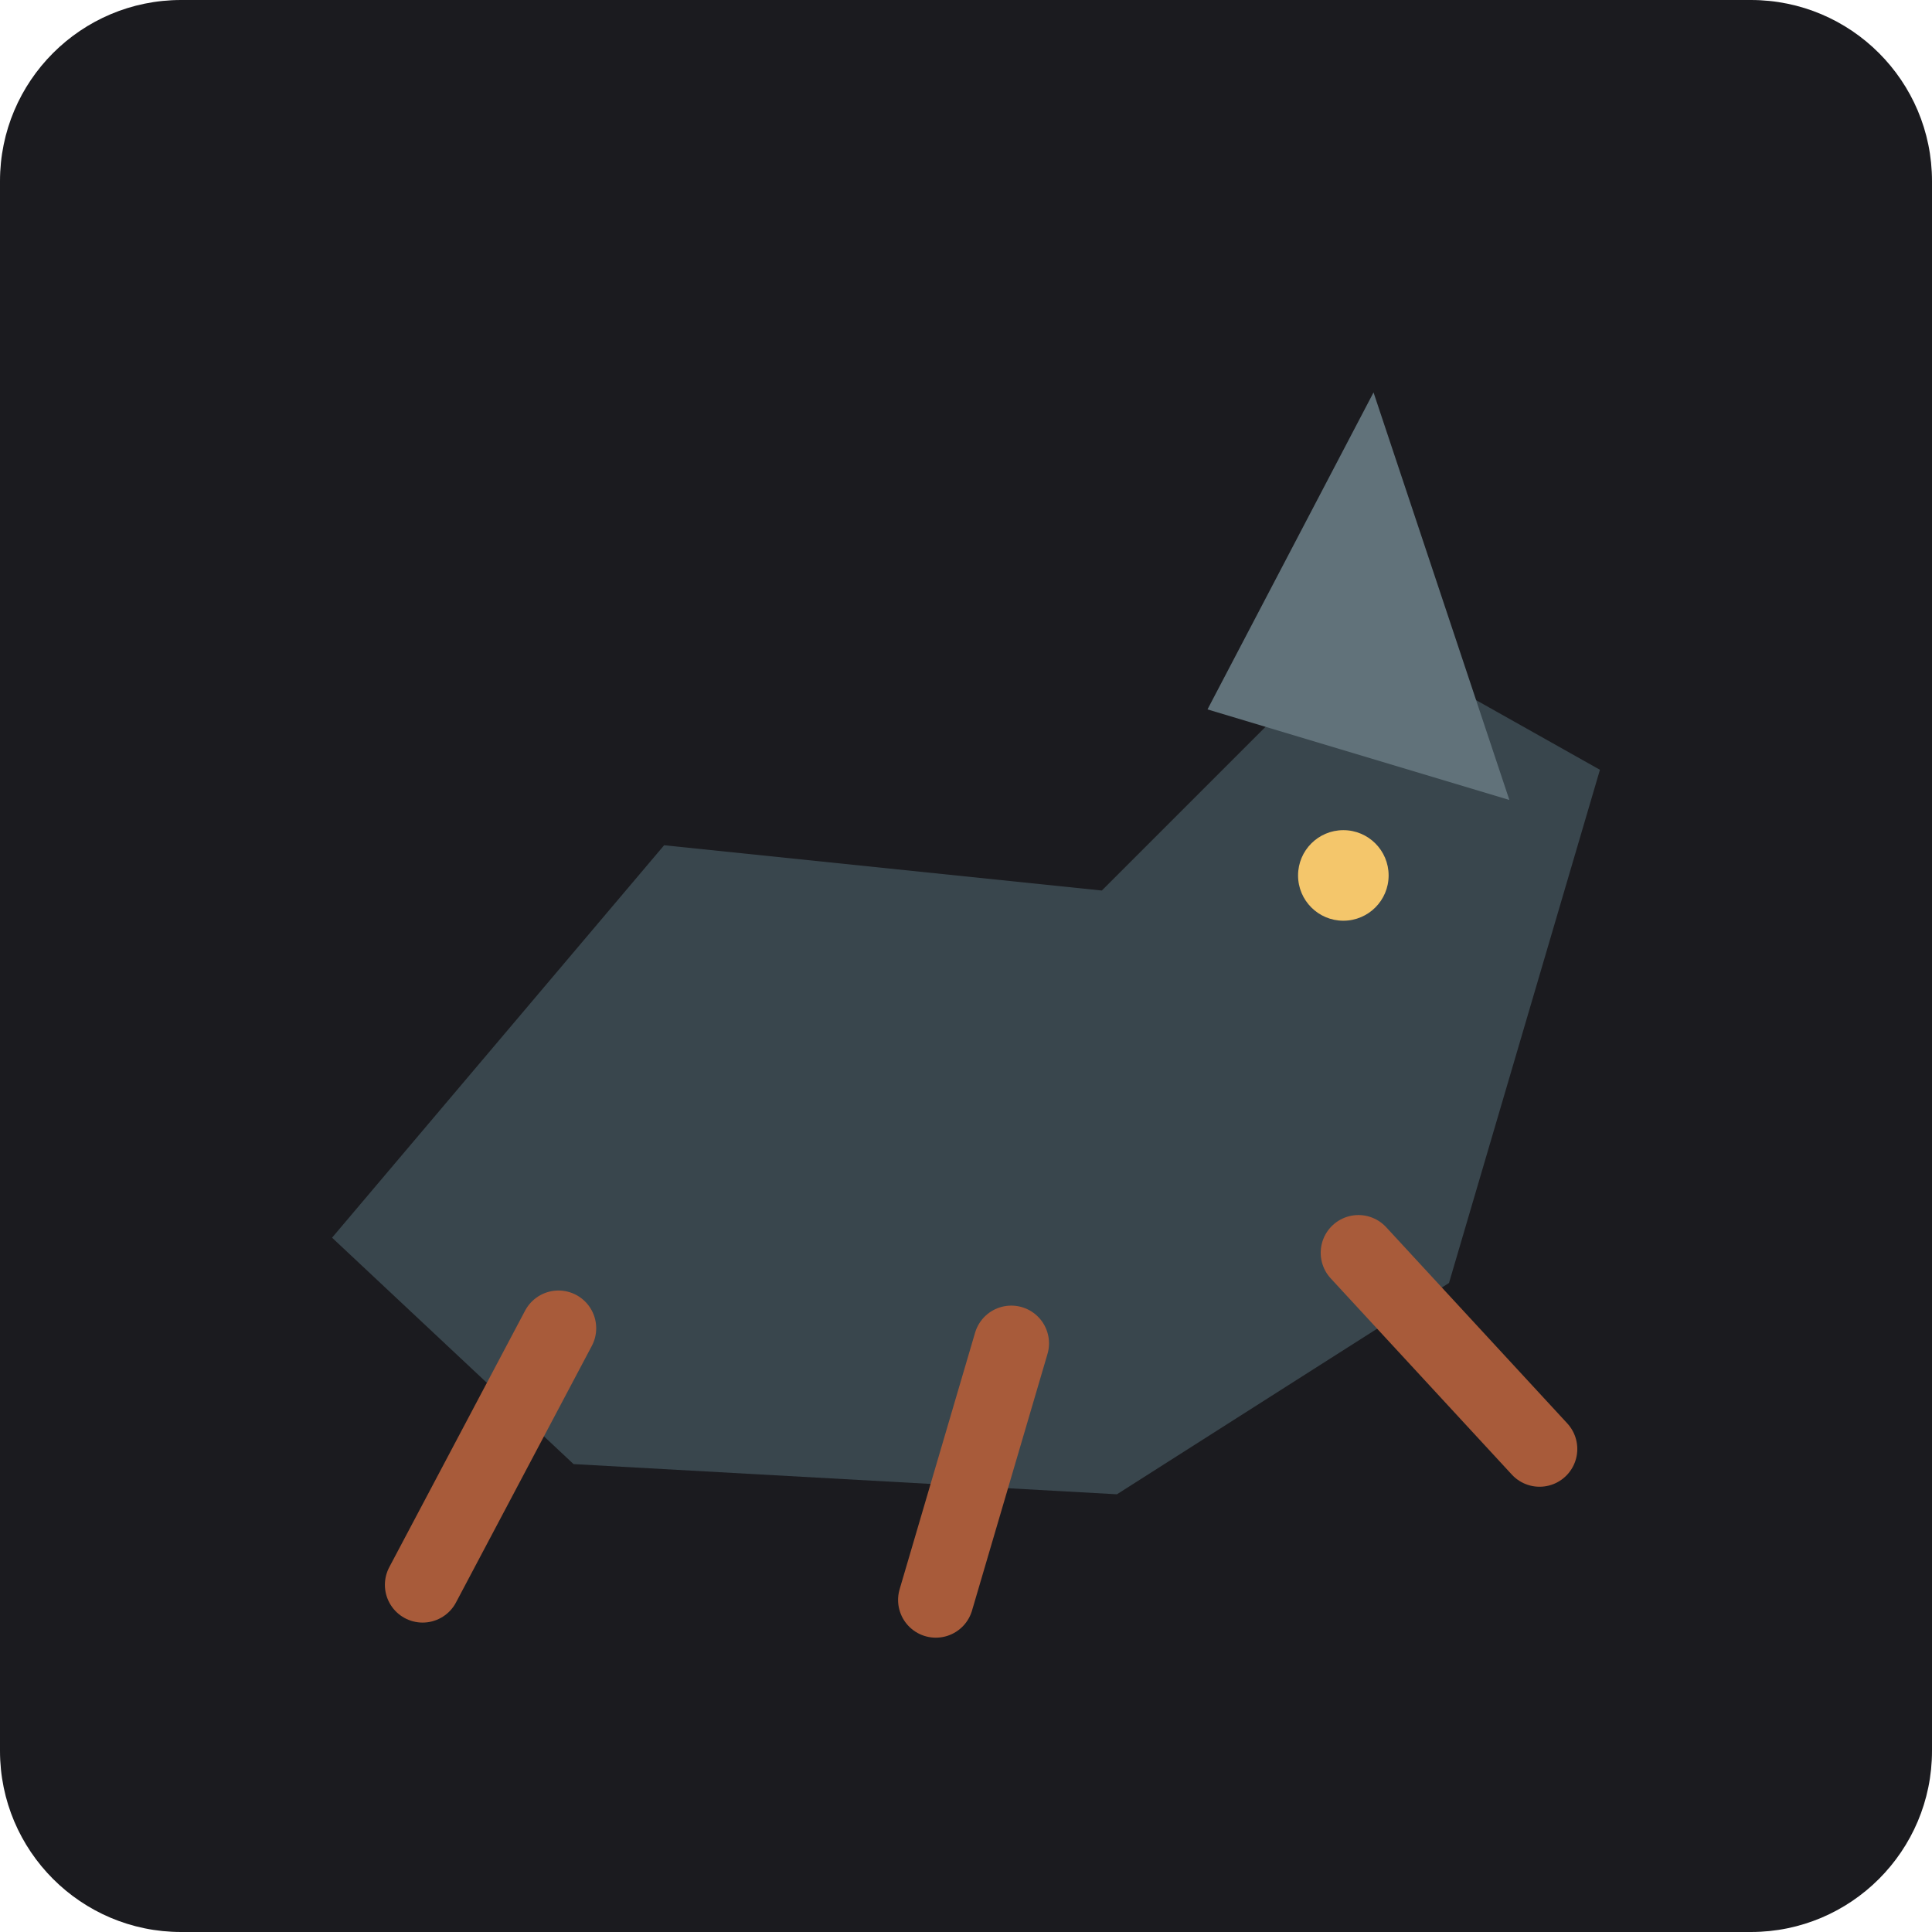
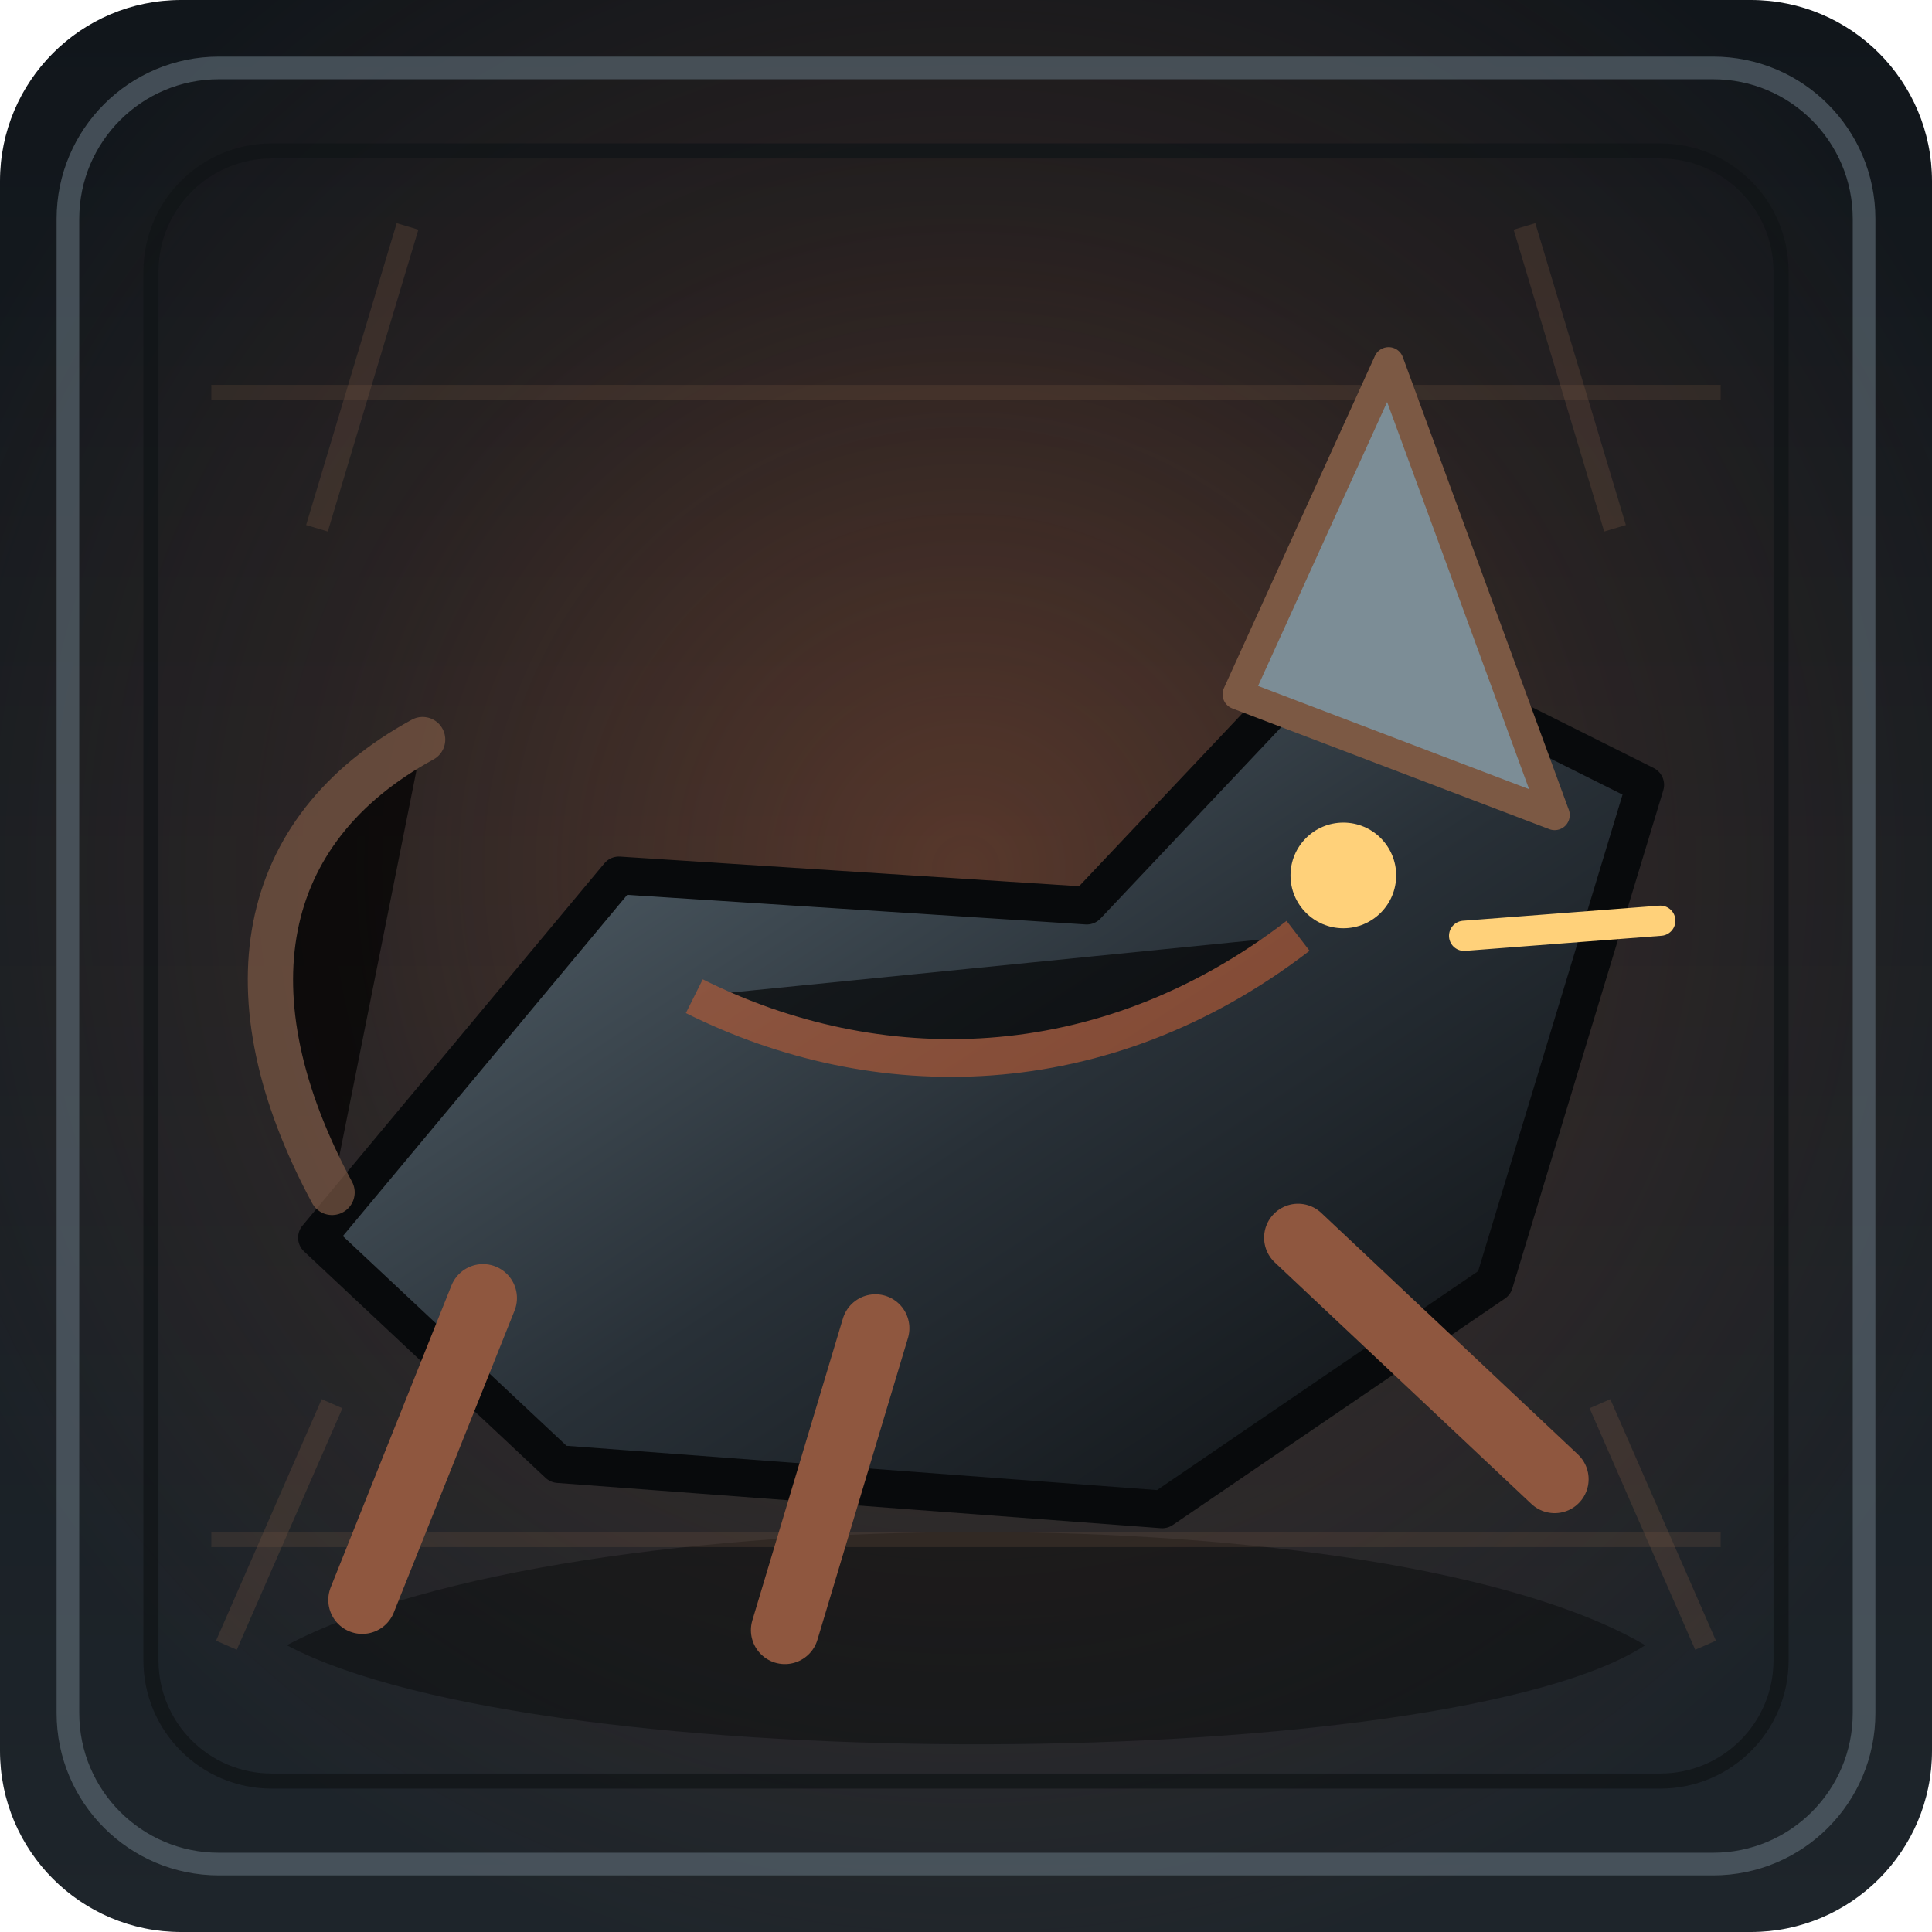
<svg xmlns="http://www.w3.org/2000/svg" width="256" height="256" viewBox="0 0 256 256">
-   <rect width="256" height="256" rx="24" fill="#1b1b1f" />
-   <path d="M44 164l44-52 58 6 34-34 32 18-20 68-44 28-72-4z" fill="#39464d" />
-   <path d="M160 94l22-42 18 54z" fill="#61727a" />
-   <path d="M74 176l-18 34M134 178l-10 34M180 166l24 26" stroke="#a85b3a" stroke-width="10" stroke-linecap="round" />
-   <circle cx="178" cy="116" r="6" fill="#f4c66b" />
+   <defs>
+     <linearGradient id="bg" x1="0" y1="0" x2="0" y2="1">
+       <stop offset="0" stop-color="#11161b" />
+       <stop offset="1" stop-color="#1e252b" />
+     </linearGradient>
+     <radialGradient id="aura" cx="50%" cy="45%" r="58%">
+       <stop offset="0" stop-color="#d36b3d" stop-opacity="0.34" />
+       <stop offset="0.58" stop-color="#d36b3d" stop-opacity="0.10" />
+       <stop offset="1" stop-color="#d36b3d" stop-opacity="0" />
+     </radialGradient>
+     <linearGradient id="metal" x1="0" y1="0" x2="1" y2="1">
+       <stop offset="0" stop-color="#60707a" />
+       <stop offset="0.54" stop-color="#283037" />
+       <stop offset="1" stop-color="#0b0d0f" />
+     </linearGradient>
+     <linearGradient id="accent" x1="0" y1="0" x2="1" y2="1">
+       <stop offset="0" stop-color="#ffd17a" />
+       <stop offset="1" stop-color="#b85c37" />
+     </linearGradient>
+   </defs>
+   <rect width="256" height="256" rx="24" fill="url(#bg)" />
+   <rect width="256" height="256" rx="24" fill="url(#aura)" />
+   <path d="M38 218 C76 198 184 198 218 218 C192 235 72 236 38 218 Z" fill="#050607" opacity="0.42" />
+   <path d="M28 52 H228 M28 204 H228" stroke="#7c5944" stroke-width="2" opacity="0.22" />
+   <path d="M54 30 L42 70 M202 30 L214 70 M44 186 L30 218 M212 186 L226 218" stroke="#7c5944" stroke-width="3" opacity="0.28" />
+   <g stroke-linejoin="round">
+     <path d="M42 164 L82 116 L144 120 L178 84 L218 104 L198 170 L154 200 L74 194 Z" fill="url(#metal)" stroke="#080a0c" stroke-width="5" />
+     <path d="M164 92 L184 48 L206 108 Z" fill="#7c8d96" stroke="#7c5944" stroke-width="4" />
+     <path d="M64 172 L48 212 M116 176 L104 216 M172 164 L206 196" stroke="#8f573f" stroke-width="9" stroke-linecap="round" />
+     <path d="M92 132 C116 144 146 144 172 124" stroke="#b85c37" stroke-width="5" opacity="0.64" />
+     <circle cx="178" cy="116" r="7" fill="#ffd17a" />
+     <path d="M194 124 L220 122" stroke="#ffd17a" stroke-width="4" stroke-linecap="round" />
+     <path d="M44 158 C30 132 34 110 56 98" stroke="#7c5944" stroke-width="6" stroke-linecap="round" opacity="0.7" />
+   </g>
+   <rect x="9" y="9" width="238" height="238" rx="20" fill="none" stroke="#56636c" stroke-width="3" opacity="0.72" />
+   <rect x="20" y="20" width="216" height="216" rx="16" fill="none" stroke="#111417" stroke-width="2" opacity="0.78" />
</svg>
